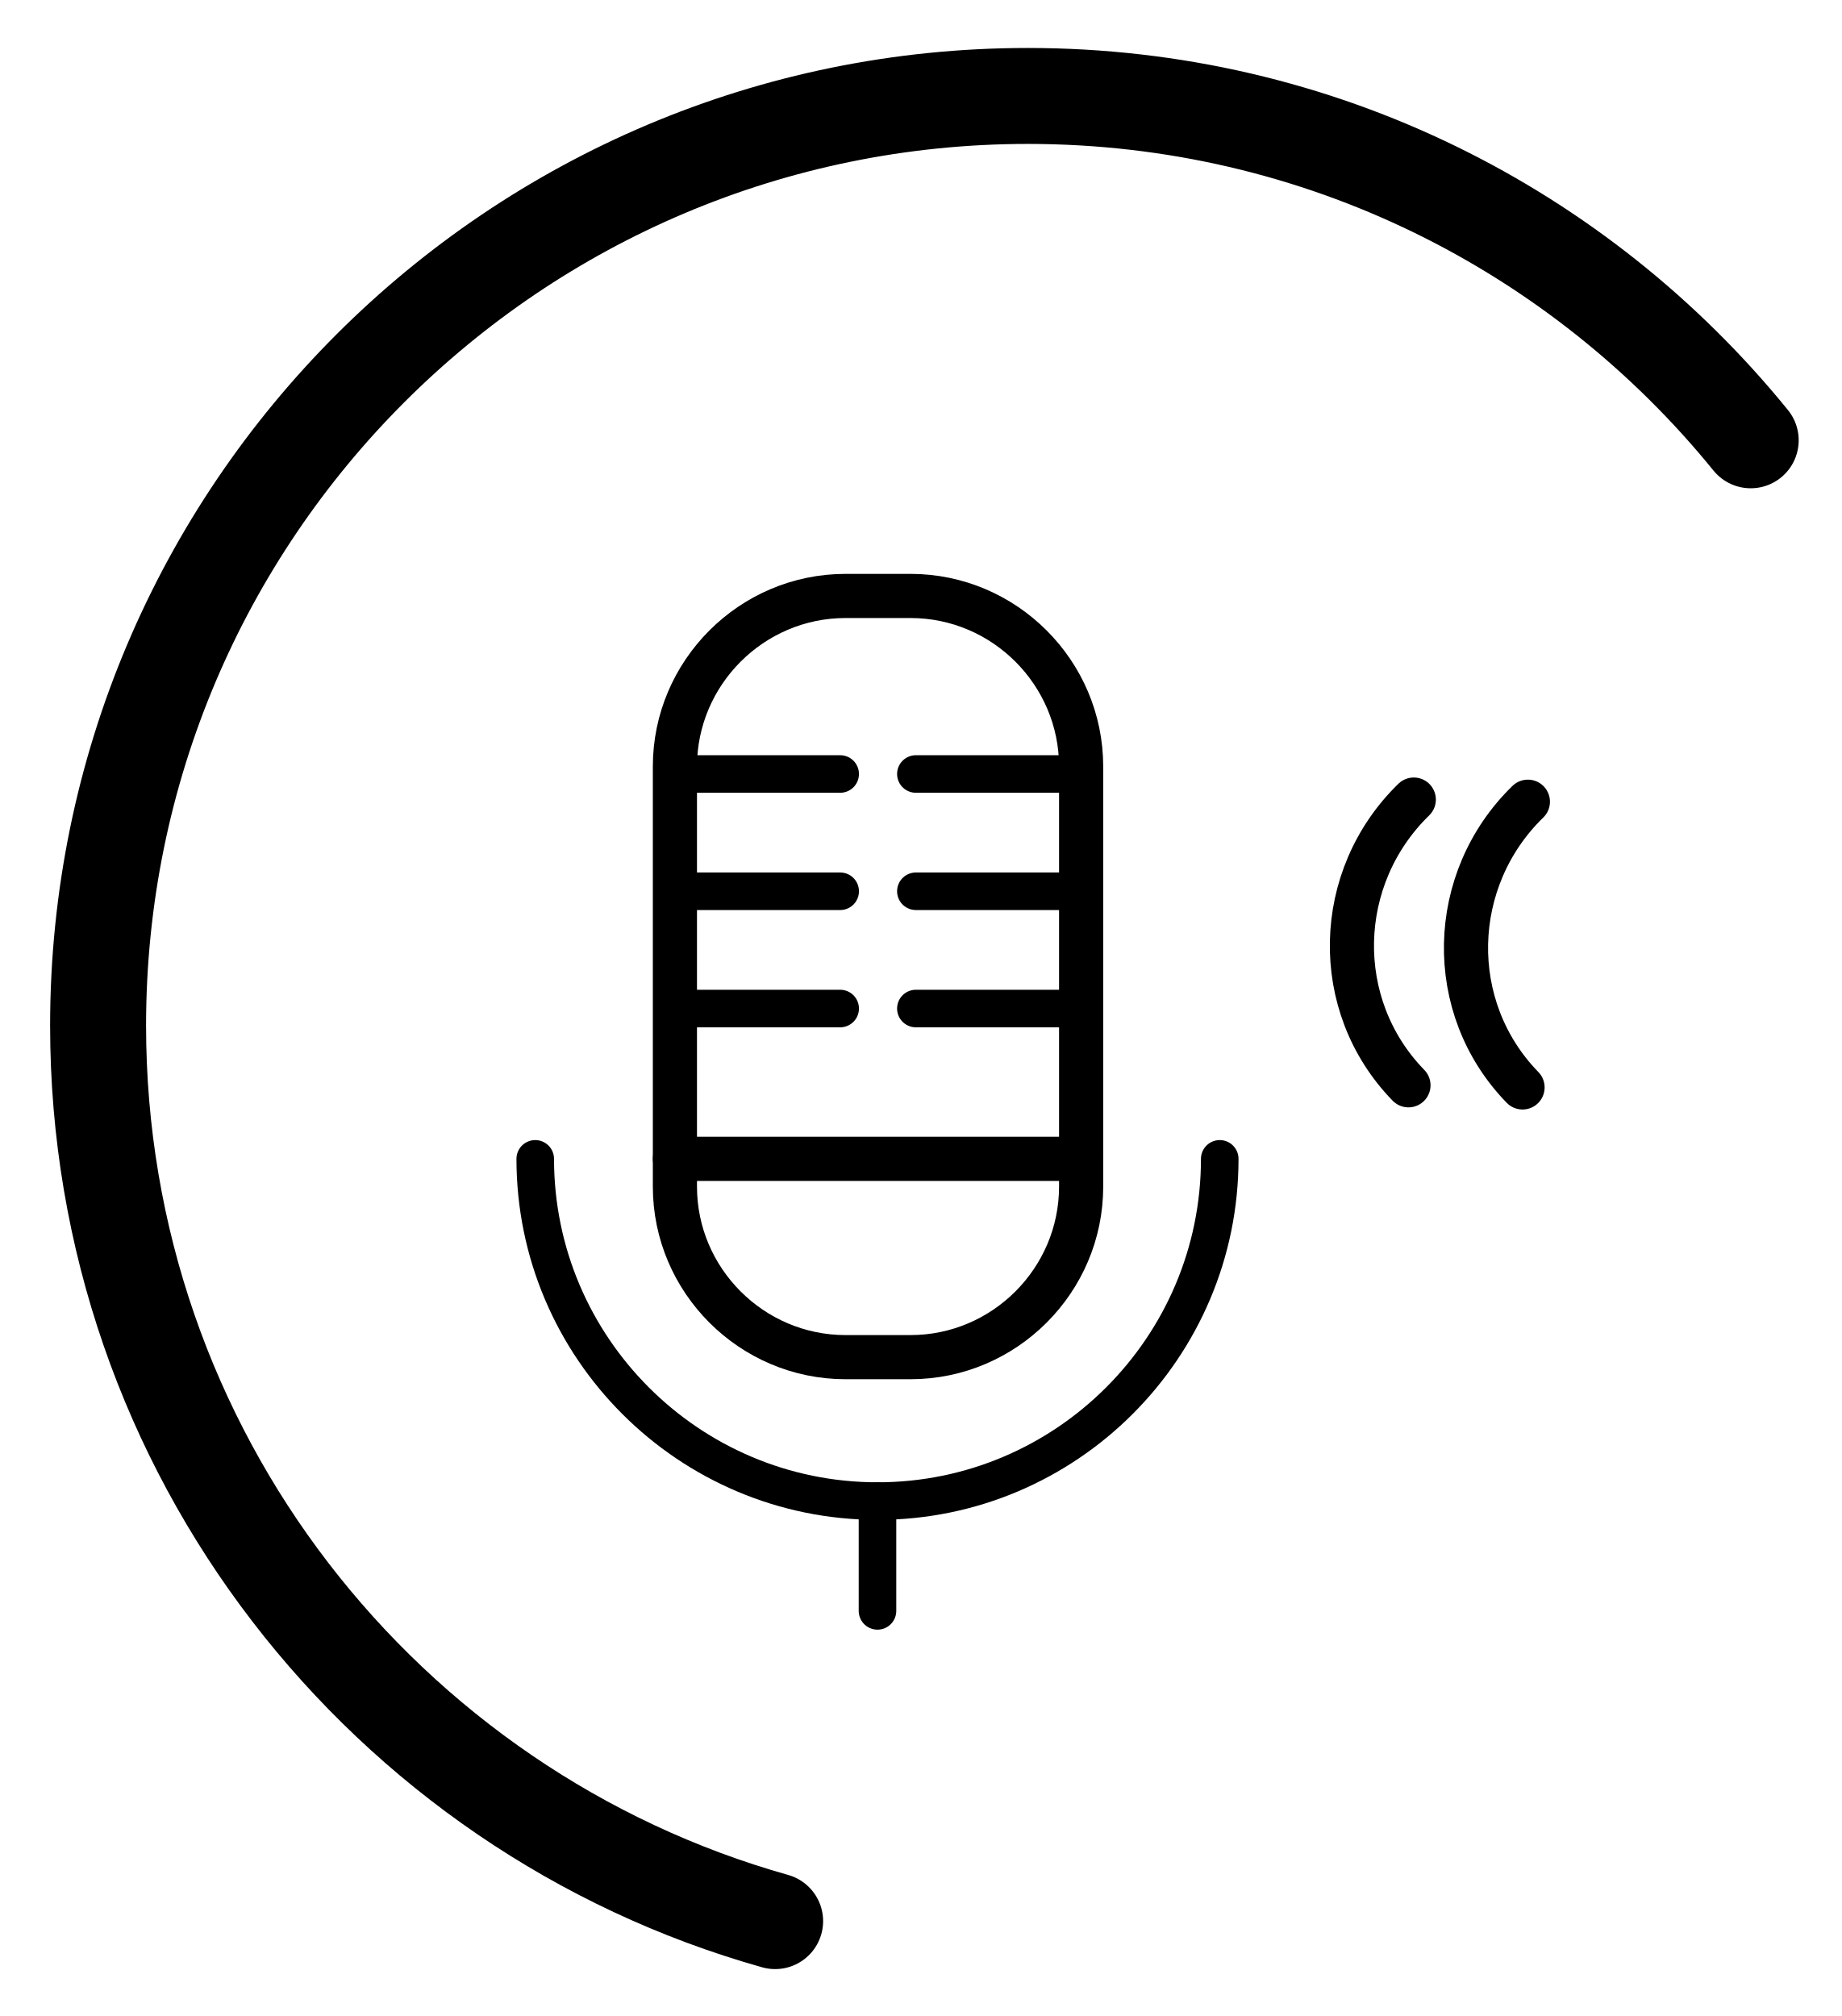
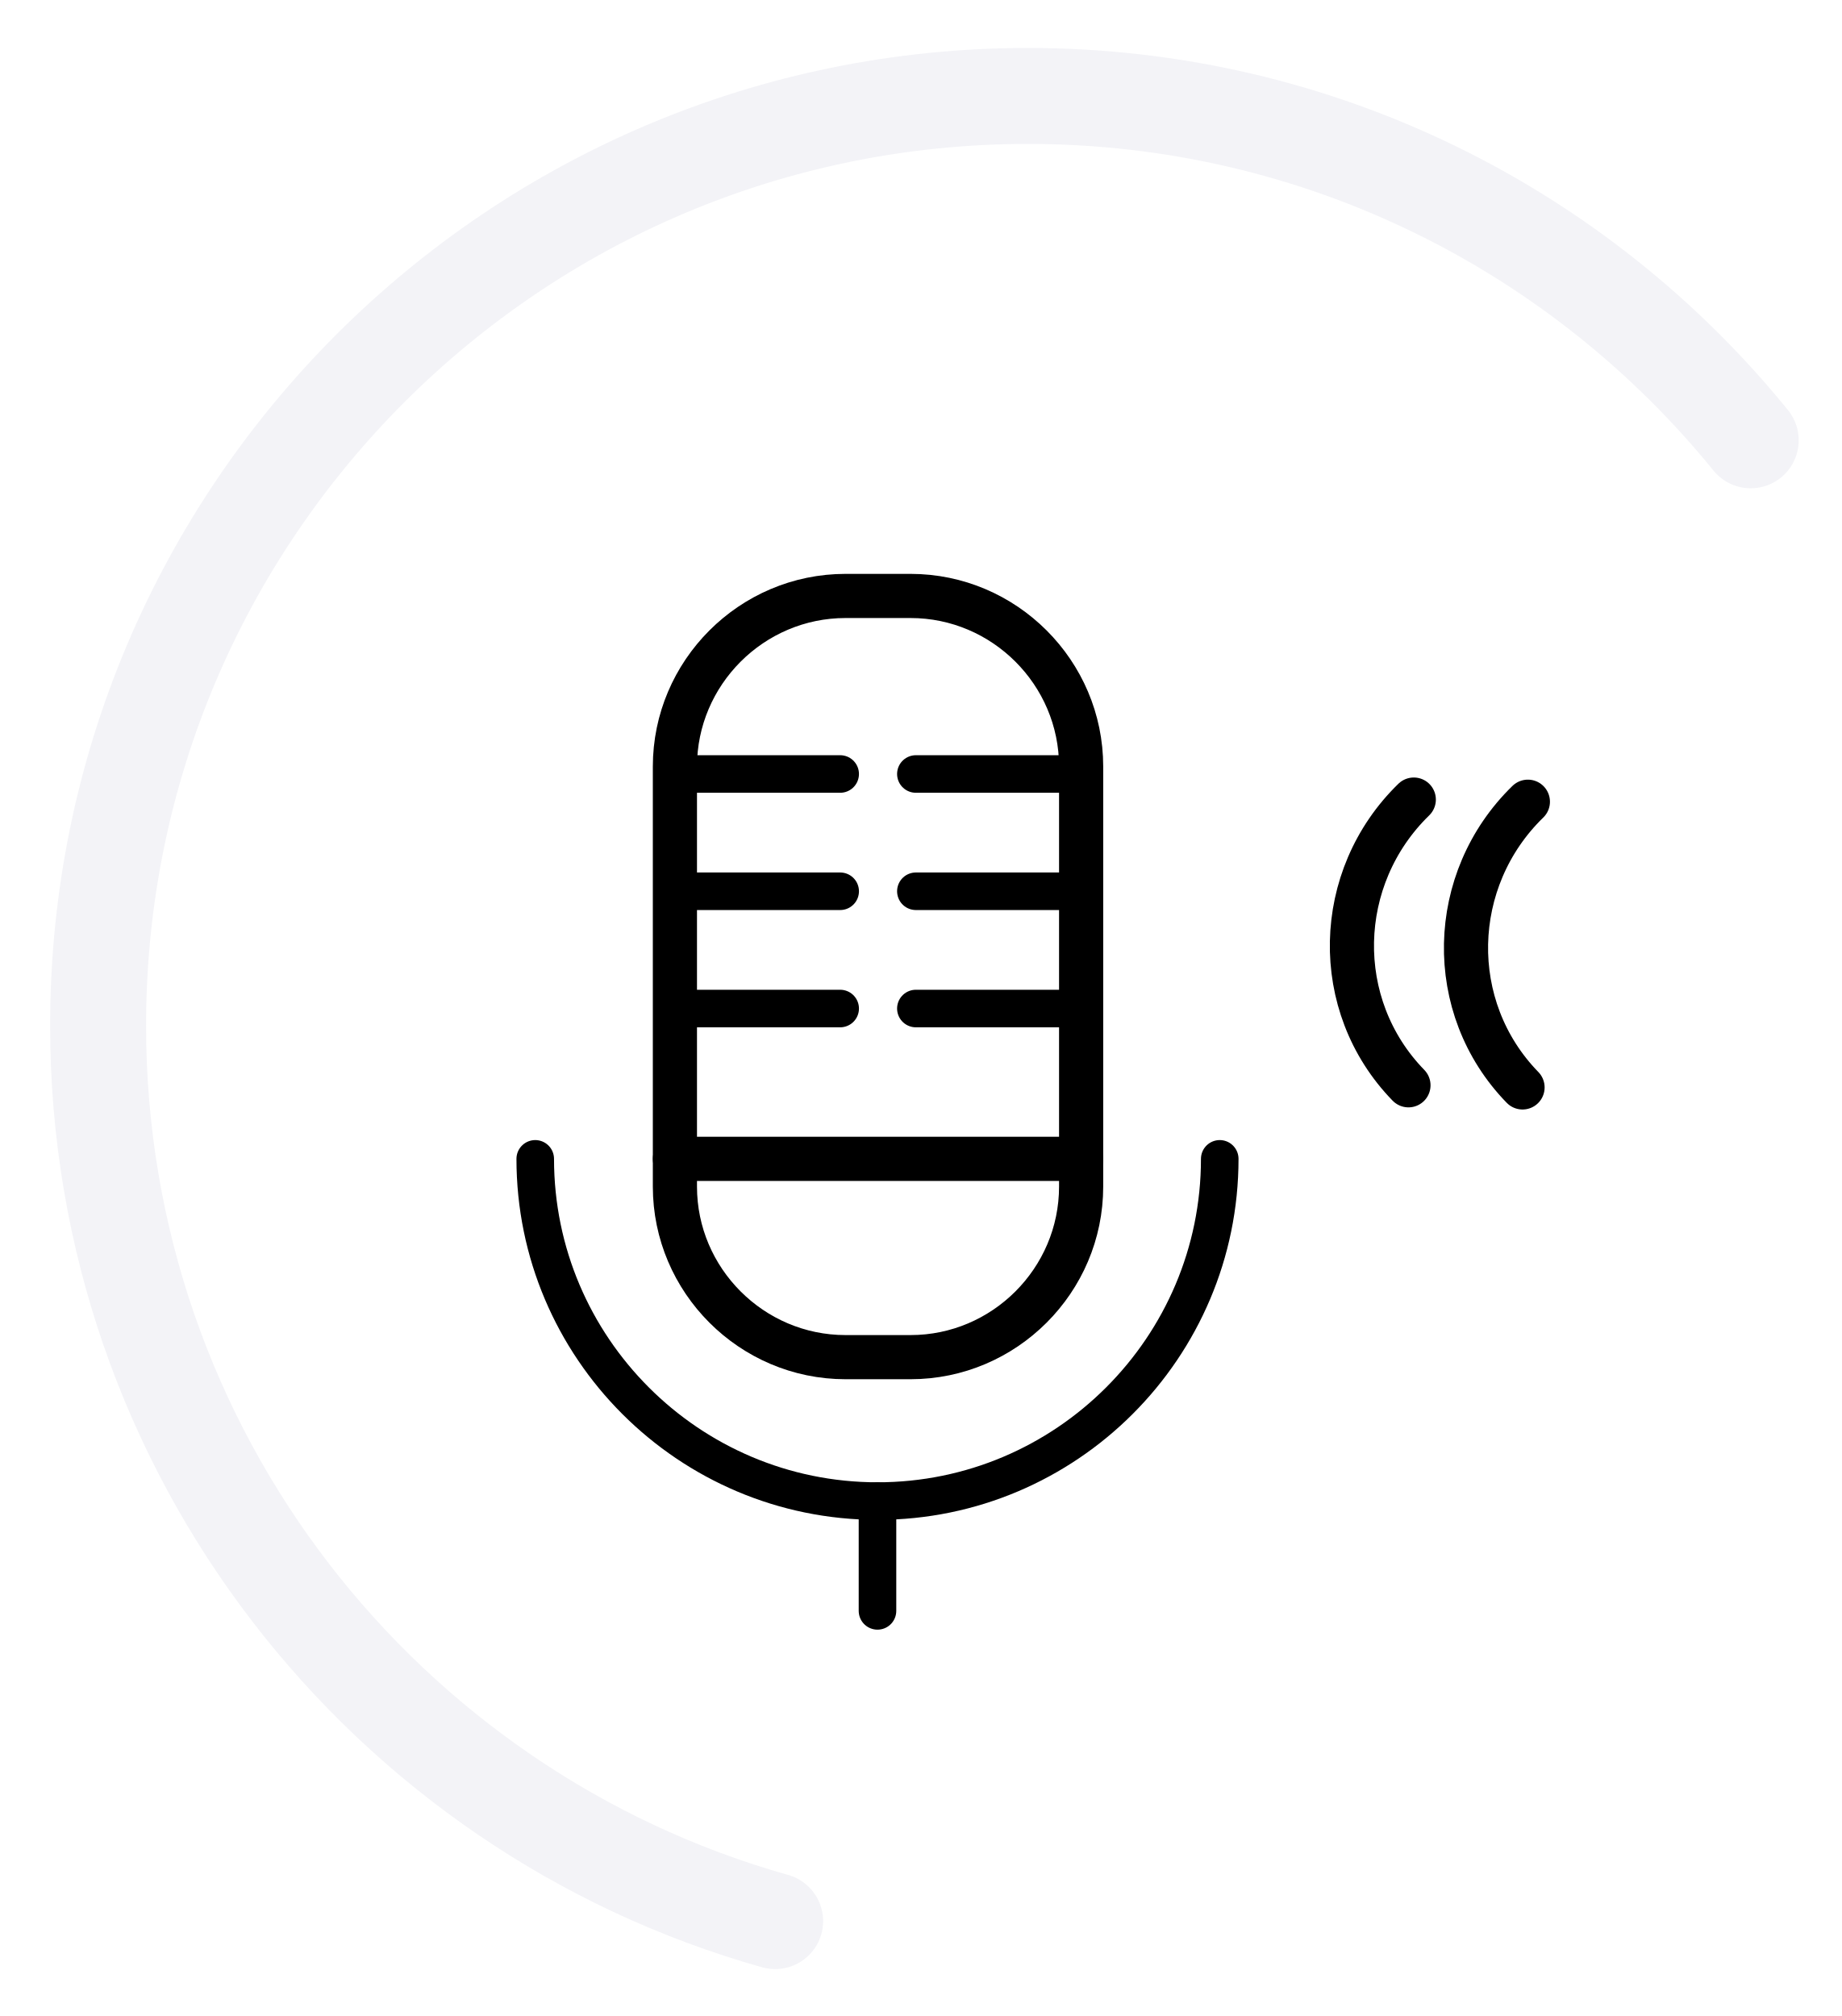
- <svg xmlns="http://www.w3.org/2000/svg" version="1.1" id="Layer_3" x="0px" y="0px" width="172.7px" height="189.1px" viewBox="0 0 172.7 189.1" enable-background="new 0 0 172.7 189.1" xml:space="preserve">
-   <path fill="none" stroke="#000000" stroke-width="9" stroke-linecap="round" stroke-miterlimit="10" d="M72.7,180.2  c-36.6-10.3-63.5-44-63.5-84C9.2,48,48.3,9,96.4,9c27.4,0,51.8,12.6,67.8,32.3" />
-   <path fill="none" stroke="#000000" stroke-width="4.141" stroke-linecap="round" stroke-miterlimit="10" d="M85.4,127.3h-6.1  c-8.8,0-16-7.2-16-16V71.9c0-8.8,7.2-16,16-16h6.1c8.8,0,16,7.2,16,16v39.4C101.4,120.1,94.2,127.3,85.4,127.3z" />
-   <line fill="none" stroke="#000000" stroke-width="4.141" stroke-linecap="round" stroke-miterlimit="10" x1="63.3" y1="108.7" x2="101.4" y2="108.7" />
-   <line fill="none" stroke="#000000" stroke-width="3.523" stroke-linecap="round" stroke-miterlimit="10" x1="65" y1="94.6" x2="78.8" y2="94.6" />
-   <line fill="none" stroke="#000000" stroke-width="3.523" stroke-linecap="round" stroke-miterlimit="10" x1="65" y1="83.6" x2="78.8" y2="83.6" />
-   <line fill="none" stroke="#000000" stroke-width="3.523" stroke-linecap="round" stroke-miterlimit="10" x1="65" y1="72.6" x2="78.8" y2="72.6" />
-   <line fill="none" stroke="#000000" stroke-width="3.523" stroke-linecap="round" stroke-miterlimit="10" x1="85.9" y1="94.6" x2="99.7" y2="94.6" />
-   <line fill="none" stroke="#000000" stroke-width="3.523" stroke-linecap="round" stroke-miterlimit="10" x1="85.9" y1="83.6" x2="99.7" y2="83.6" />
-   <line fill="none" stroke="#000000" stroke-width="3.523" stroke-linecap="round" stroke-miterlimit="10" x1="85.9" y1="72.6" x2="99.7" y2="72.6" />
-   <path fill="none" stroke="#000000" stroke-width="3.523" stroke-linecap="round" stroke-miterlimit="10" d="M114.4,108.7  c0,17.7-14.4,32.1-32.1,32.1s-32.1-14.4-32.1-32.1" />
-   <line fill="none" stroke="#000000" stroke-width="3.523" stroke-linecap="round" stroke-miterlimit="10" x1="82.3" y1="140.8" x2="82.3" y2="151.1" />
-   <path fill="none" stroke="#000000" stroke-width="4.141" stroke-linecap="round" stroke-miterlimit="10" d="M142.8,102  c-7.3-7.5-7-19.5,0.5-26.8" />
-   <path fill="none" stroke="#000000" stroke-width="4.141" stroke-linecap="round" stroke-miterlimit="10" d="M132.1,101.8  c-7.3-7.5-7-19.5,0.5-26.8" />
+ <svg xmlns="http://www.w3.org/2000/svg" version="1.1" id="Layer_3" x="0px" y="0px" width="172.7px" height="189.1px" viewBox="-219 302.9 172.7 189.1" enable-background="new -219 302.9 172.7 189.1" xml:space="preserve">
+   <path fill="none" stroke="#F3F3F7" stroke-width="9" stroke-linecap="round" stroke-miterlimit="10" d="M-146.3,483.1  c-36.6-10.3-63.5-44-63.5-84c0-48.2,39.1-87.2,87.2-87.2c27.4,0,51.8,12.6,67.8,32.3" />
+   <path fill="none" stroke="#000000" stroke-width="4.141" stroke-linecap="round" stroke-miterlimit="10" d="M-133.6,430.2h-6.1  c-8.8,0-16-7.2-16-16v-39.4c0-8.8,7.2-16,16-16h6.1c8.8,0,16,7.2,16,16v39.4C-117.6,423-124.8,430.2-133.6,430.2z" />
+   <line fill="none" stroke="#000000" stroke-width="4.141" stroke-linecap="round" stroke-miterlimit="10" x1="-155.7" y1="411.6" x2="-117.6" y2="411.6" />
+   <line fill="none" stroke="#000000" stroke-width="3.523" stroke-linecap="round" stroke-miterlimit="10" x1="-154" y1="397.5" x2="-140.2" y2="397.5" />
+   <line fill="none" stroke="#000000" stroke-width="3.523" stroke-linecap="round" stroke-miterlimit="10" x1="-154" y1="386.5" x2="-140.2" y2="386.5" />
+   <line fill="none" stroke="#000000" stroke-width="3.523" stroke-linecap="round" stroke-miterlimit="10" x1="-154" y1="375.5" x2="-140.2" y2="375.5" />
+   <line fill="none" stroke="#000000" stroke-width="3.523" stroke-linecap="round" stroke-miterlimit="10" x1="-133.1" y1="397.5" x2="-119.3" y2="397.5" />
+   <line fill="none" stroke="#000000" stroke-width="3.523" stroke-linecap="round" stroke-miterlimit="10" x1="-133.1" y1="386.5" x2="-119.3" y2="386.5" />
+   <line fill="none" stroke="#000000" stroke-width="3.523" stroke-linecap="round" stroke-miterlimit="10" x1="-133.1" y1="375.5" x2="-119.3" y2="375.5" />
+   <path fill="none" stroke="#000000" stroke-width="3.523" stroke-linecap="round" stroke-miterlimit="10" d="M-104.6,411.6  c0,17.7-14.4,32.1-32.1,32.1s-32.1-14.4-32.1-32.1" />
+   <line fill="none" stroke="#000000" stroke-width="3.523" stroke-linecap="round" stroke-miterlimit="10" x1="-136.7" y1="443.7" x2="-136.7" y2="454" />
+   <path fill="none" stroke="#000000" stroke-width="4.141" stroke-linecap="round" stroke-miterlimit="10" d="M-76.2,404.9  c-7.3-7.5-7-19.5,0.5-26.8" />
+   <path fill="none" stroke="#000000" stroke-width="4.141" stroke-linecap="round" stroke-miterlimit="10" d="M-86.9,404.7  c-7.3-7.5-7-19.5,0.5-26.8" />
</svg>
